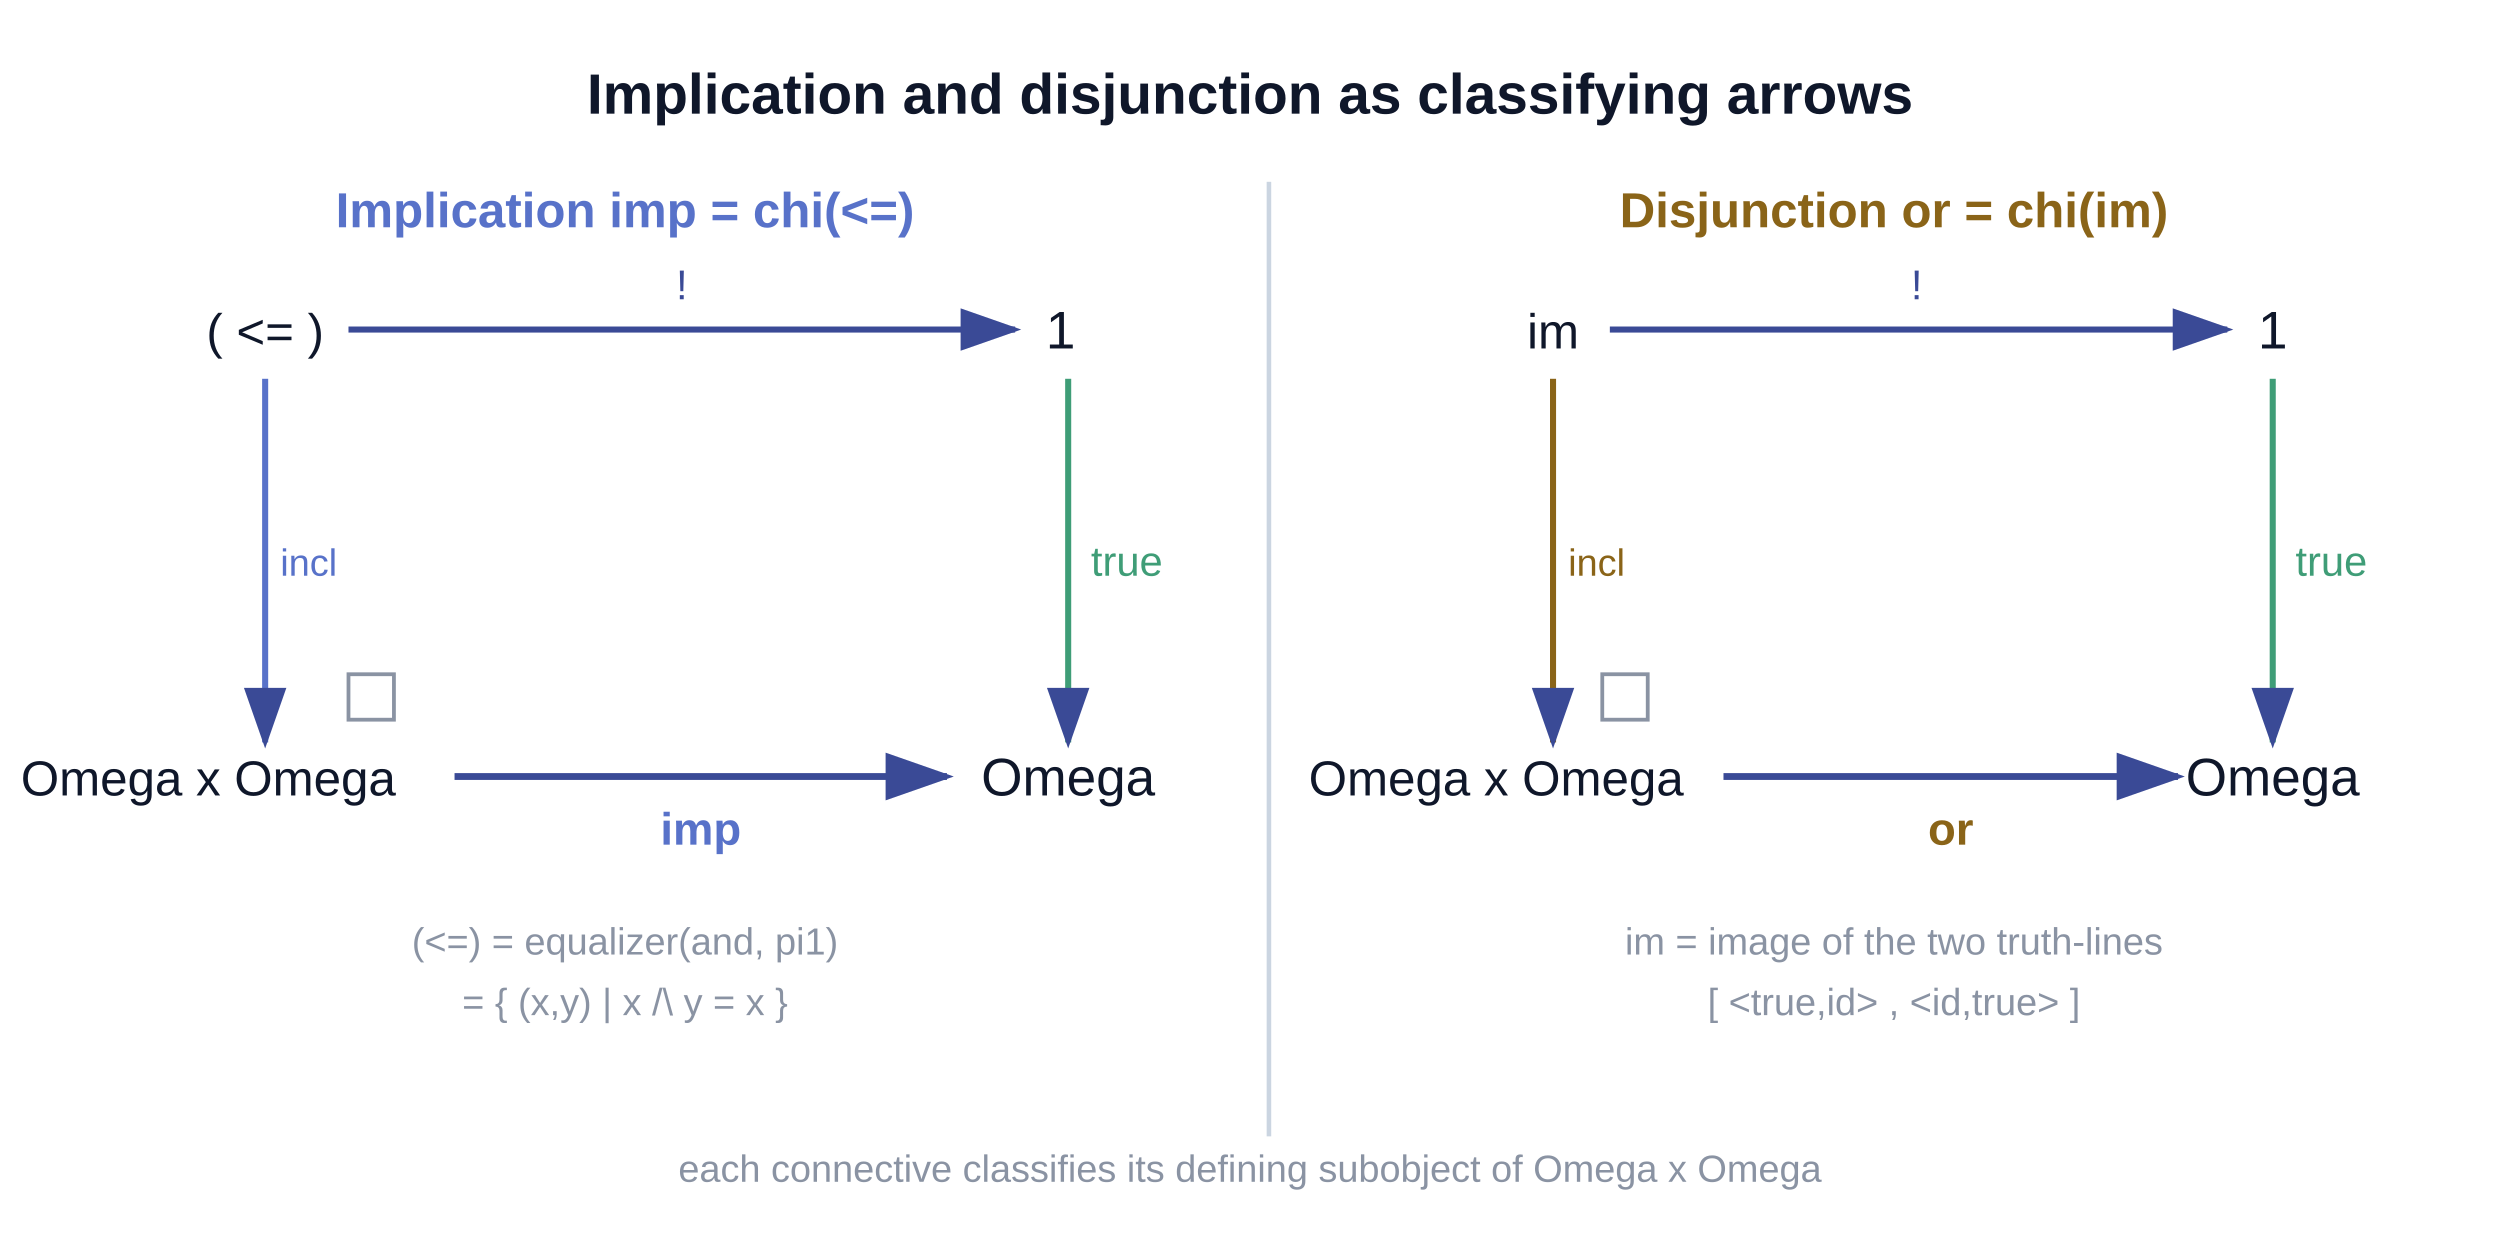
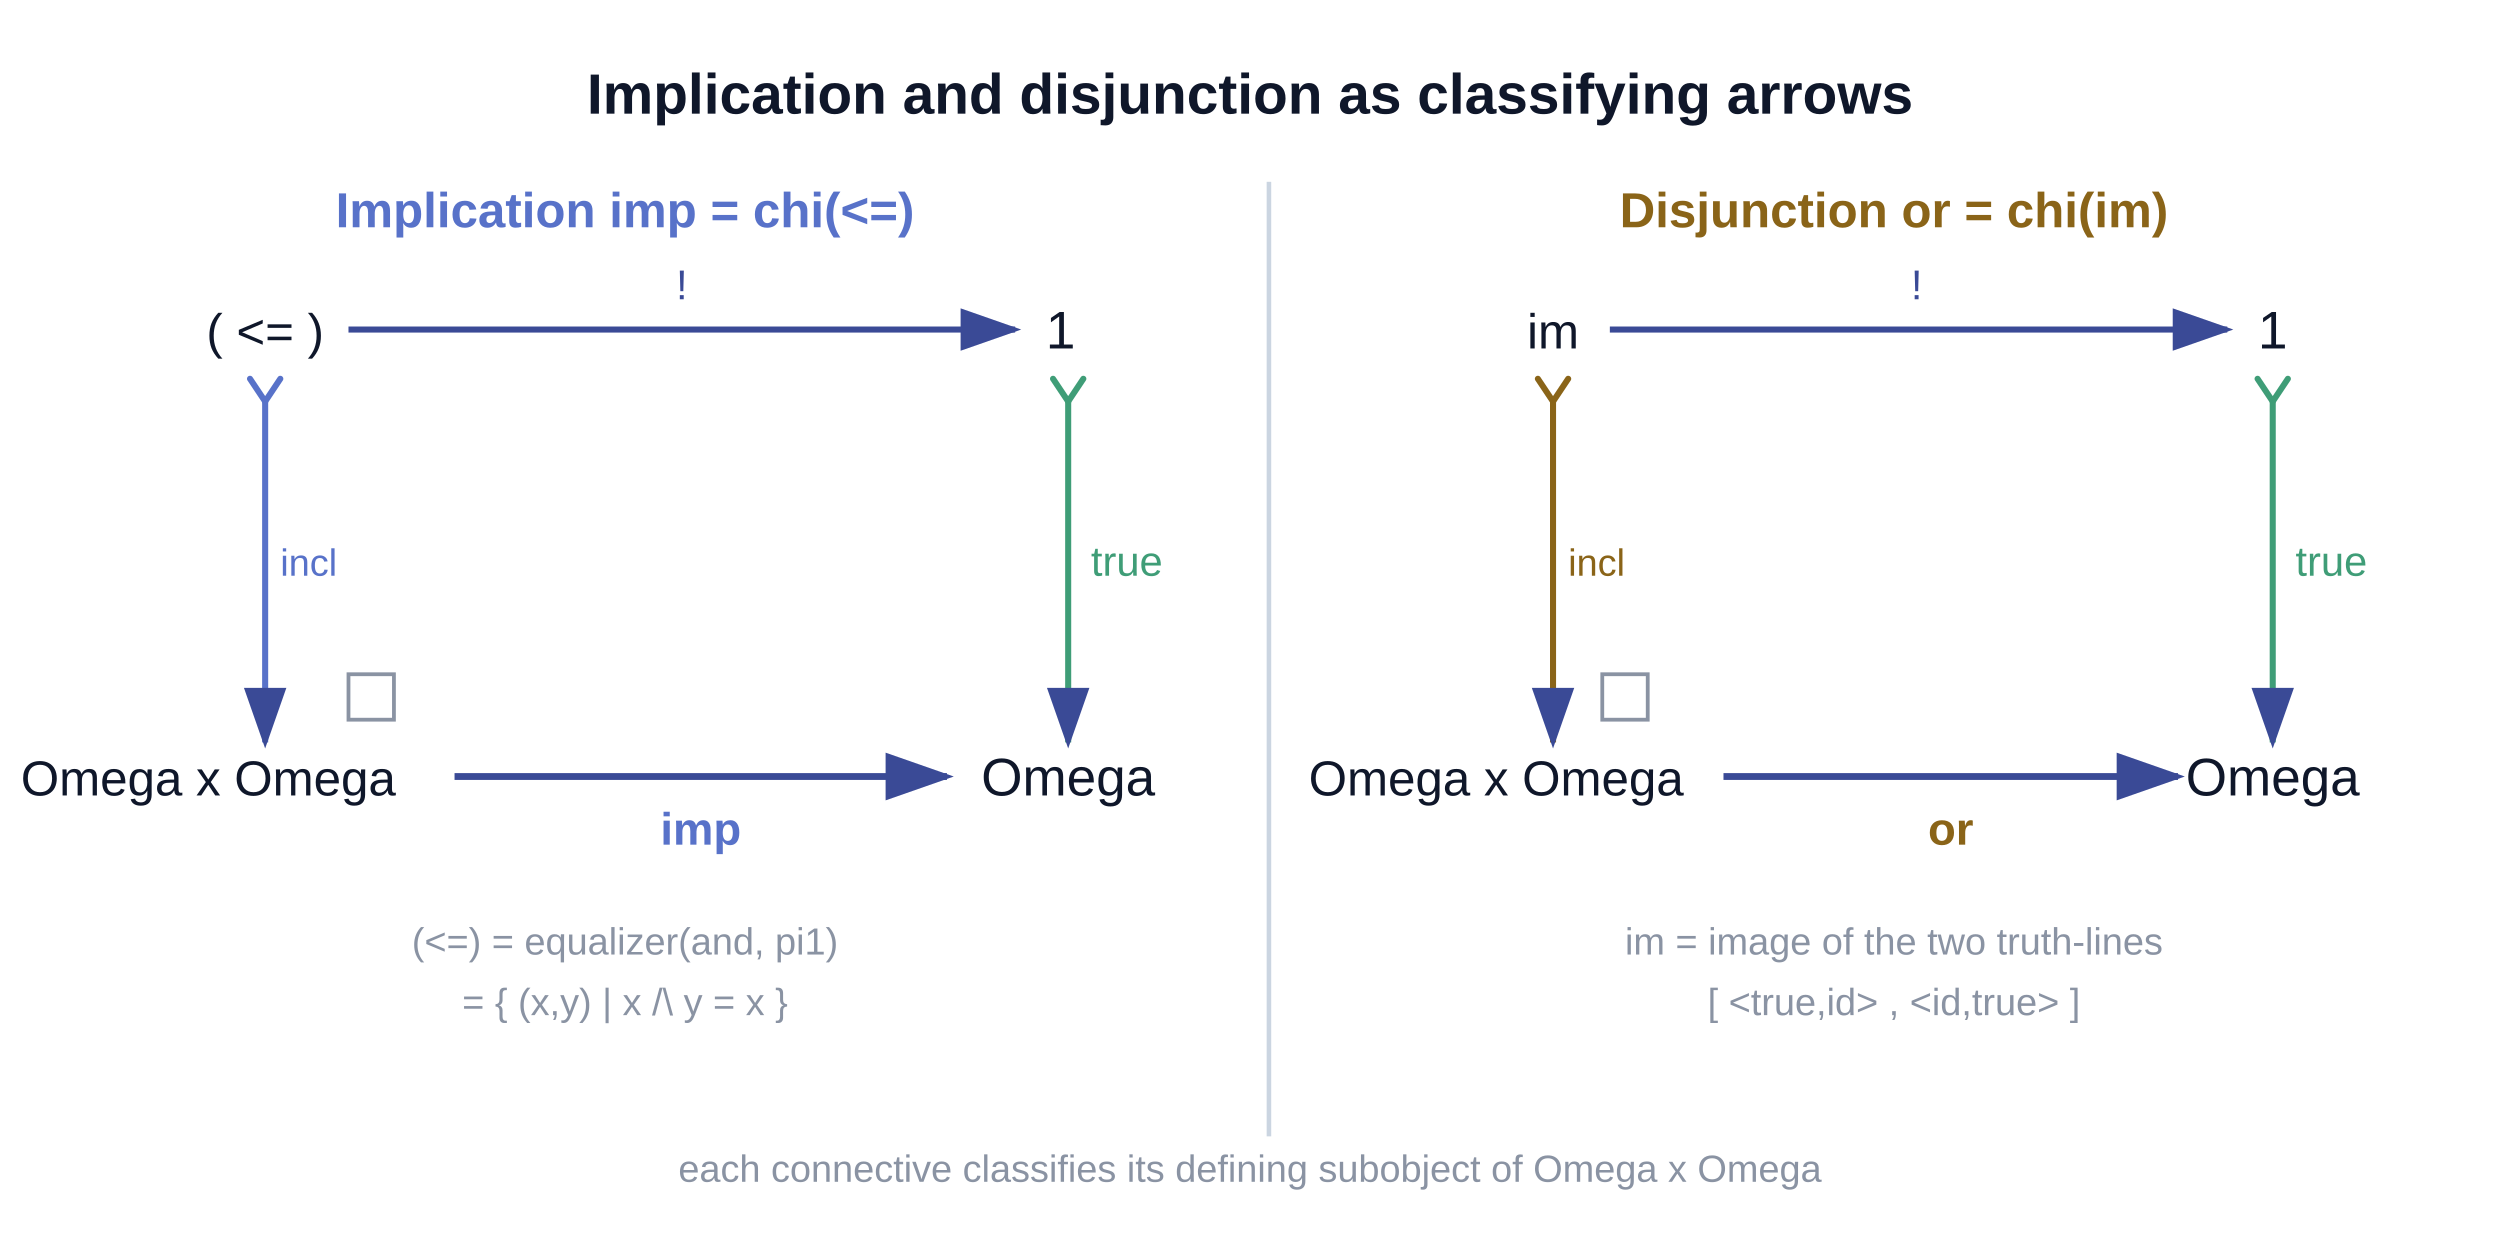
<svg xmlns="http://www.w3.org/2000/svg" width="660" height="330" viewBox="0 0 660 330" font-family="monospace,Arial,sans-serif">
  <defs>
    <marker id="tid_a" markerWidth="10" markerHeight="7" refX="9" refY="3.5" orient="auto">
      <polygon points="0 0, 10 3.5, 0 7" fill="#3a4a96" />
    </marker>
  </defs>
  <rect width="660" height="330" fill="#ffffff" />
  <text x="330" y="30" text-anchor="middle" font-size="15" fill="#0f172a" font-weight="bold">Implication and disjunction as classifying arrows</text>
  <text x="165" y="60" text-anchor="middle" font-size="13" fill="#5872c9" font-weight="bold">Implication  imp = chi(&lt;=)</text>
  <text x="70" y="92" text-anchor="middle" font-size="13" fill="#0f172a">( &lt;= )</text>
  <text x="280" y="92" text-anchor="middle" font-size="14" fill="#0f172a">1</text>
  <text x="55" y="210" text-anchor="middle" font-size="13" fill="#0f172a">Omega x Omega</text>
  <text x="282" y="210" text-anchor="middle" font-size="14" fill="#0f172a">Omega</text>
  <line x1="92" y1="87" x2="268" y2="87" stroke="#3a4a96" stroke-width="1.6" marker-end="url(#tid_a)" />
  <text x="180" y="79" text-anchor="middle" font-size="11" fill="#3a4a96">!</text>
-   <line x1="70" y1="100" x2="70" y2="196" stroke="#5872c9" stroke-width="1.6" marker-end="url(#tid_a)" />
+   <line x1="70" y1="106" x2="70" y2="196" stroke="#5872c9" stroke-width="1.6" marker-end="url(#tid_a)" />
+   <polyline points="66,100 70,106 74,100" fill="none" stroke="#5872c9" stroke-width="1.6" stroke-linecap="round" stroke-linejoin="round" />
  <text x="74" y="152" text-anchor="start" font-size="10" fill="#5872c9">incl</text>
-   <line x1="282" y1="100" x2="282" y2="196" stroke="#3f9d77" stroke-width="1.6" marker-end="url(#tid_a)" />
+   <line x1="282" y1="106" x2="282" y2="196" stroke="#3f9d77" stroke-width="1.6" marker-end="url(#tid_a)" />
+   <polyline points="278,100 282,106 286,100" fill="none" stroke="#3f9d77" stroke-width="1.6" stroke-linecap="round" stroke-linejoin="round" />
  <text x="288" y="152" text-anchor="start" font-size="11" fill="#3f9d77">true</text>
  <line x1="120" y1="205" x2="250" y2="205" stroke="#3a4a96" stroke-width="1.8" marker-end="url(#tid_a)" />
  <text x="185" y="223" text-anchor="middle" font-size="12" fill="#5872c9" font-weight="bold">imp</text>
  <rect x="92" y="178" width="12" height="12" fill="none" stroke="#8a93a3" stroke-width="1" />
  <text x="165" y="252" text-anchor="middle" font-size="10" fill="#8a93a3">(&lt;=) = equalizer(and, pi1)</text>
  <text x="165" y="268" text-anchor="middle" font-size="10" fill="#8a93a3">= { (x,y) | x /\ y = x }</text>
  <line x1="335" y1="48" x2="335" y2="300" stroke="#cbd5e1" stroke-width="1.2" />
  <text x="500" y="60" text-anchor="middle" font-size="13" fill="#8a6418" font-weight="bold">Disjunction  or = chi(im)</text>
  <text x="410" y="92" text-anchor="middle" font-size="13" fill="#0f172a">im</text>
  <text x="600" y="92" text-anchor="middle" font-size="14" fill="#0f172a">1</text>
  <text x="395" y="210" text-anchor="middle" font-size="13" fill="#0f172a">Omega x Omega</text>
  <text x="600" y="210" text-anchor="middle" font-size="14" fill="#0f172a">Omega</text>
  <line x1="425" y1="87" x2="588" y2="87" stroke="#3a4a96" stroke-width="1.6" marker-end="url(#tid_a)" />
  <text x="506" y="79" text-anchor="middle" font-size="11" fill="#3a4a96">!</text>
-   <line x1="410" y1="100" x2="410" y2="196" stroke="#8a6418" stroke-width="1.6" marker-end="url(#tid_a)" />
+   <line x1="410" y1="106" x2="410" y2="196" stroke="#8a6418" stroke-width="1.6" marker-end="url(#tid_a)" />
+   <polyline points="406,100 410,106 414,100" fill="none" stroke="#8a6418" stroke-width="1.6" stroke-linecap="round" stroke-linejoin="round" />
  <text x="414" y="152" text-anchor="start" font-size="10" fill="#8a6418">incl</text>
-   <line x1="600" y1="100" x2="600" y2="196" stroke="#3f9d77" stroke-width="1.6" marker-end="url(#tid_a)" />
+   <line x1="600" y1="106" x2="600" y2="196" stroke="#3f9d77" stroke-width="1.6" marker-end="url(#tid_a)" />
+   <polyline points="596,100 600,106 604,100" fill="none" stroke="#3f9d77" stroke-width="1.6" stroke-linecap="round" stroke-linejoin="round" />
  <text x="606" y="152" text-anchor="start" font-size="11" fill="#3f9d77">true</text>
  <line x1="455" y1="205" x2="575" y2="205" stroke="#3a4a96" stroke-width="1.8" marker-end="url(#tid_a)" />
  <text x="515" y="223" text-anchor="middle" font-size="12" fill="#8a6418" font-weight="bold">or</text>
  <rect x="423" y="178" width="12" height="12" fill="none" stroke="#8a93a3" stroke-width="1" />
  <text x="500" y="252" text-anchor="middle" font-size="10" fill="#8a93a3">im = image of the two truth-lines</text>
  <text x="500" y="268" text-anchor="middle" font-size="10" fill="#8a93a3">[ &lt;true,id&gt; , &lt;id,true&gt; ]</text>
  <text x="330" y="312" text-anchor="middle" font-size="10" fill="#8a93a3">each connective classifies its defining subobject of Omega x Omega</text>
</svg>
